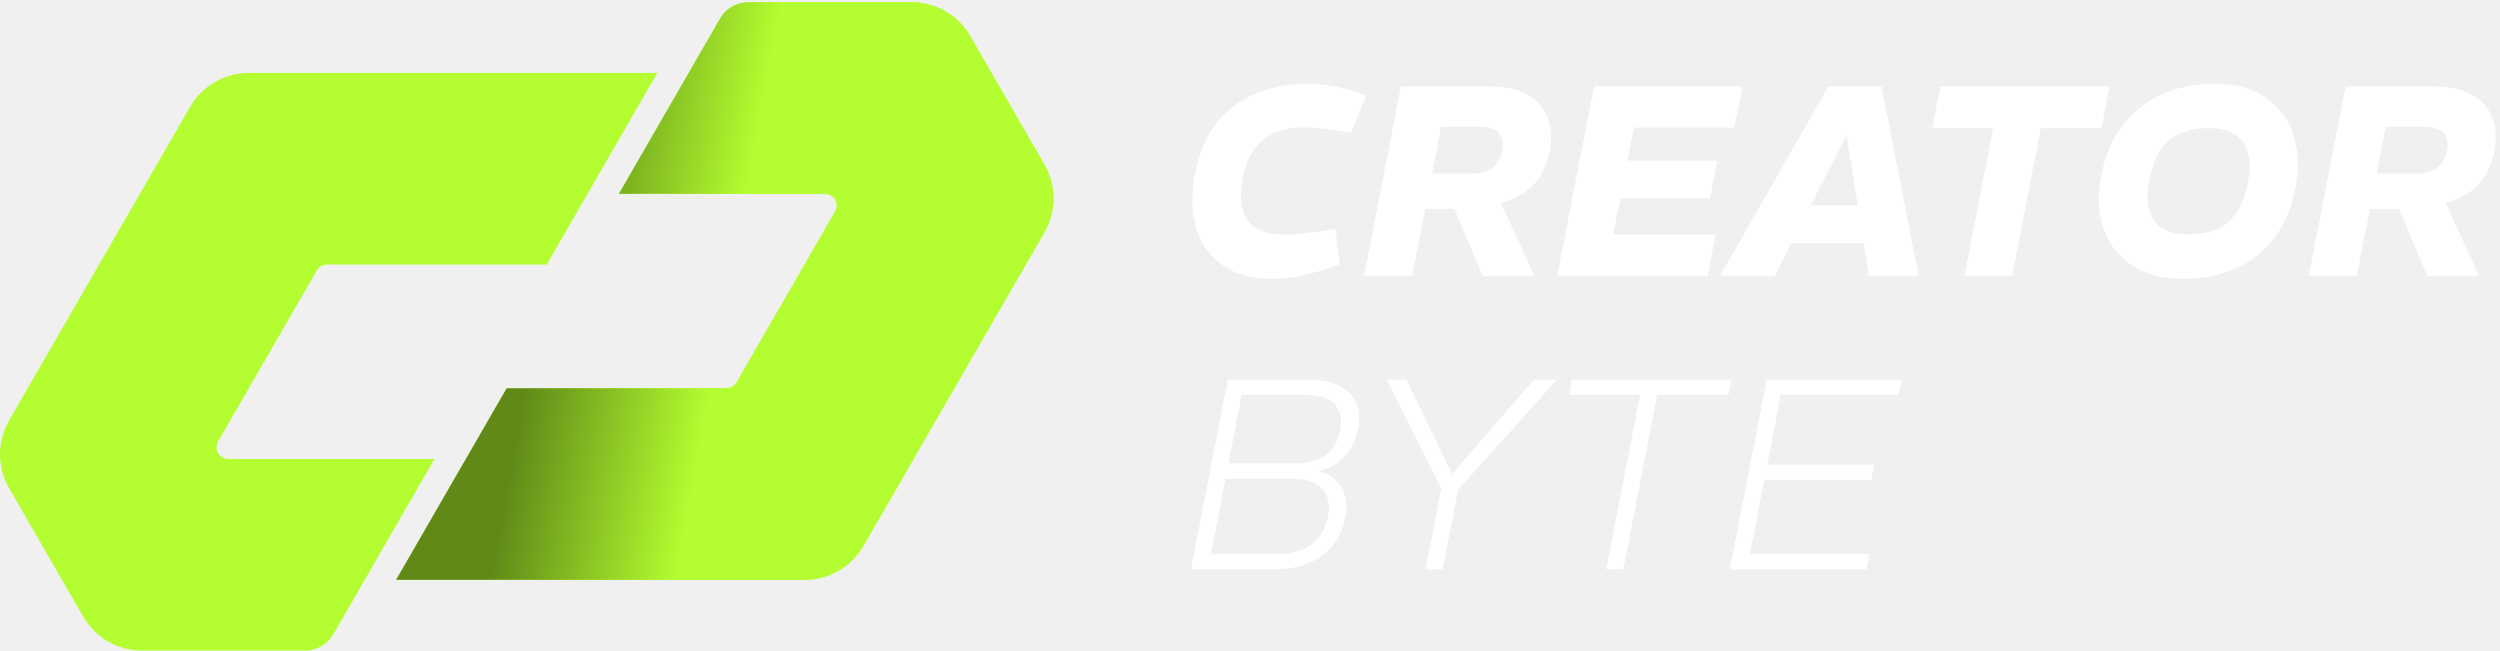
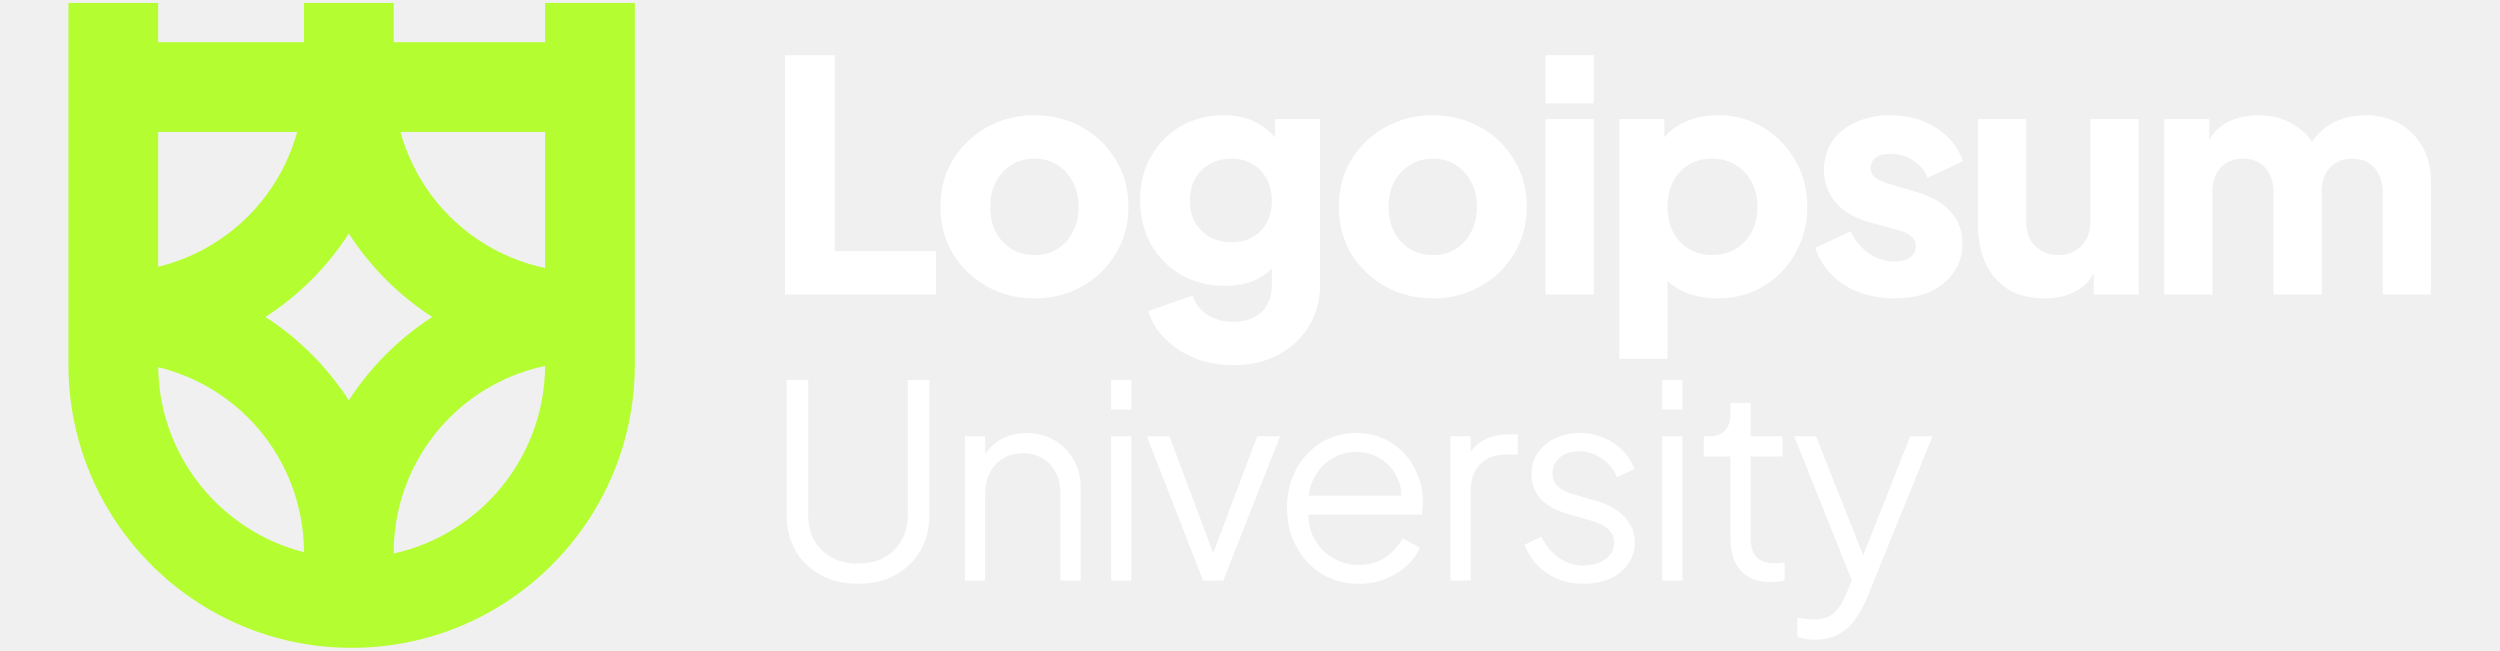
- <svg xmlns="http://www.w3.org/2000/svg" width="196" height="51" viewBox="0 0 196 51" fill="none">
-   <path d="M181.006 21.645L183.894 6.778H190.818C192.078 6.778 193.083 6.998 193.834 7.437C194.598 7.876 195.122 8.477 195.405 9.242C195.688 9.992 195.738 10.856 195.554 11.833C195.356 12.909 194.938 13.787 194.301 14.466C193.664 15.132 192.8 15.62 191.71 15.932C190.62 16.229 189.282 16.378 187.696 16.378H185.806L184.765 21.645H181.006ZM186.337 13.617H189.331C190.067 13.617 190.634 13.475 191.03 13.192C191.441 12.895 191.71 12.428 191.837 11.79C191.965 11.224 191.887 10.778 191.604 10.452C191.32 10.113 190.832 9.943 190.138 9.943H187.038L186.337 13.617ZM190.308 21.645L187.972 16.102L191.519 15.443L194.364 21.645H190.308Z" fill="white" />
-   <path d="M171.119 21.857C169.534 21.857 168.203 21.503 167.127 20.796C166.065 20.088 165.322 19.118 164.897 17.886C164.486 16.654 164.437 15.252 164.748 13.681C165.046 12.194 165.591 10.927 166.383 9.879C167.176 8.818 168.182 8.003 169.399 7.437C170.631 6.857 172.061 6.566 173.689 6.566C174.864 6.566 175.898 6.772 176.79 7.182C177.682 7.593 178.404 8.173 178.956 8.924C179.508 9.66 179.869 10.531 180.039 11.536C180.223 12.527 180.195 13.617 179.954 14.806C179.657 16.279 179.119 17.546 178.34 18.608C177.561 19.656 176.563 20.463 175.346 21.029C174.128 21.581 172.719 21.857 171.119 21.857ZM171.608 18.374C172.486 18.374 173.229 18.233 173.838 17.95C174.461 17.666 174.963 17.235 175.346 16.654C175.742 16.059 176.032 15.316 176.216 14.424C176.429 13.419 176.436 12.591 176.238 11.94C176.054 11.288 175.693 10.814 175.155 10.517C174.631 10.205 173.958 10.049 173.137 10.049C172.259 10.049 171.509 10.191 170.886 10.474C170.277 10.757 169.774 11.196 169.378 11.791C168.996 12.371 168.713 13.107 168.528 13.999C168.33 15.005 168.323 15.833 168.507 16.484C168.691 17.136 169.045 17.617 169.569 17.928C170.107 18.226 170.787 18.374 171.608 18.374Z" fill="white" />
-   <path d="M154.012 21.645L156.263 10.049H151.484L152.121 6.778H165.395L164.758 10.049H160.001L157.749 21.645H154.012Z" fill="white" />
-   <path d="M134.832 21.645L143.348 6.778H147.511L150.42 21.645H146.512L144.792 10.622H144.75L139.122 21.645H134.832ZM139.419 19.054L140.014 16.102H147.426L146.831 19.054H139.419Z" fill="white" />
-   <path d="M122.084 21.645L124.973 6.778H136.611L135.974 10.006H128.095L127.585 12.597H134.636L134.062 15.549H127.033L126.459 18.395H134.508L133.871 21.645H122.084Z" fill="white" />
-   <path d="M106.945 21.645L109.833 6.778H116.756C118.016 6.778 119.022 6.998 119.772 7.437C120.537 7.876 121.06 8.477 121.344 9.242C121.627 9.992 121.676 10.856 121.492 11.833C121.294 12.909 120.876 13.787 120.239 14.466C119.602 15.132 118.738 15.62 117.648 15.932C116.558 16.229 115.22 16.378 113.634 16.378H111.744L110.704 21.645H106.945ZM112.275 13.617H115.27C116.006 13.617 116.572 13.475 116.969 13.192C117.379 12.895 117.648 12.428 117.776 11.79C117.903 11.224 117.825 10.778 117.542 10.452C117.259 10.113 116.77 9.943 116.077 9.943H112.976L112.275 13.617ZM116.247 21.645L113.91 16.102L117.457 15.443L120.303 21.645H116.247Z" fill="white" />
-   <path d="M99.705 21.857C98.218 21.857 96.965 21.525 95.946 20.859C94.941 20.194 94.233 19.245 93.822 18.013C93.411 16.782 93.369 15.316 93.695 13.617C94.006 11.989 94.572 10.658 95.394 9.625C96.229 8.591 97.255 7.827 98.473 7.331C99.691 6.821 101.021 6.566 102.466 6.566C102.947 6.566 103.443 6.602 103.952 6.673C104.476 6.743 104.965 6.835 105.418 6.949C105.885 7.062 106.274 7.182 106.586 7.31L107.095 7.522L105.927 10.432L105.163 10.283C104.653 10.184 104.158 10.113 103.676 10.071C103.195 10.014 102.72 9.986 102.253 9.986C101.418 9.986 100.668 10.12 100.002 10.389C99.351 10.658 98.806 11.083 98.367 11.663C97.928 12.23 97.616 12.987 97.432 13.936C97.248 14.969 97.248 15.812 97.432 16.463C97.616 17.114 97.978 17.603 98.516 17.928C99.068 18.24 99.769 18.396 100.618 18.396C101.099 18.396 101.609 18.367 102.147 18.311C102.699 18.24 103.28 18.162 103.889 18.077L104.696 17.928L105.035 20.732L104.271 20.987C103.62 21.213 102.883 21.419 102.062 21.602C101.255 21.772 100.469 21.857 99.705 21.857Z" fill="white" />
-   <path d="M135.623 44.631L138.511 29.765H149.087L148.854 30.954H139.615L138.554 36.433H146.942L146.709 37.623H138.32L137.194 43.442H146.581L146.348 44.631H135.623Z" fill="white" />
-   <path d="M125.93 44.631L128.585 30.954H123L123.233 29.765H135.742L135.508 30.954H129.923L127.268 44.631H125.93Z" fill="white" />
-   <path d="M111.77 44.631L113.002 38.281L108.733 29.765H110.262L113.83 37.134H113.872L120.265 29.765H122.07L114.318 38.387L113.108 44.631H111.77Z" fill="white" />
-   <path d="M93.376 44.631L96.264 29.765H102.508C103.556 29.765 104.398 29.934 105.035 30.274C105.672 30.6 106.111 31.06 106.352 31.655C106.593 32.235 106.621 32.929 106.437 33.736C106.295 34.458 105.984 35.109 105.503 35.69C105.021 36.27 104.313 36.688 103.379 36.943V36.964C103.917 37.063 104.363 37.29 104.717 37.644C105.071 37.983 105.319 38.401 105.46 38.897C105.602 39.392 105.609 39.944 105.481 40.553C105.311 41.403 104.986 42.132 104.504 42.741C104.023 43.349 103.393 43.817 102.614 44.142C101.85 44.468 100.937 44.631 99.875 44.631H93.376ZM94.948 43.442H99.938C101.184 43.442 102.14 43.194 102.805 42.698C103.485 42.189 103.924 41.431 104.122 40.426C104.292 39.562 104.143 38.868 103.676 38.345C103.209 37.807 102.43 37.538 101.34 37.538H96.073L94.948 43.442ZM96.307 36.327H101.574C102.579 36.327 103.372 36.115 103.952 35.69C104.533 35.251 104.901 34.607 105.057 33.757C105.241 32.922 105.113 32.249 104.674 31.74C104.25 31.216 103.421 30.954 102.19 30.954H97.347L96.307 36.327Z" fill="white" />
-   <path d="M14.904 8.377C15.853 6.733 17.607 5.72 19.505 5.72H51.535L42.866 20.737H25.64C25.31 20.737 25.005 20.913 24.84 21.199L17.105 34.598C16.749 35.214 17.194 35.984 17.905 35.984H34.064L26.129 49.73C25.675 50.516 24.837 51.001 23.929 51.001H11.125C9.227 51.001 7.473 49.988 6.524 48.344L0.712 38.276C-0.237 36.632 -0.237 34.606 0.712 32.962L14.904 8.377Z" fill="#B4FD30" />
-   <path d="M67.686 42.799C66.737 44.443 64.983 45.456 63.085 45.456H31.055L39.724 30.44H56.95C57.28 30.44 57.585 30.264 57.75 29.977L65.485 16.578C65.841 15.962 65.396 15.192 64.685 15.192H48.526L56.461 1.446C56.915 0.66 57.754 0.176 58.661 0.176H71.465C73.363 0.176 75.117 1.189 76.066 2.833L81.878 12.901C82.827 14.545 82.827 16.57 81.878 18.214L67.686 42.799Z" fill="#B4FD30" />
-   <path d="M67.686 42.799C66.737 44.443 64.983 45.456 63.085 45.456H31.055L39.724 30.44H56.95C57.28 30.44 57.585 30.264 57.75 29.977L65.485 16.578C65.841 15.962 65.396 15.192 64.685 15.192H48.526L56.461 1.446C56.915 0.66 57.754 0.176 58.661 0.176H71.465C73.363 0.176 75.117 1.189 76.066 2.833L81.878 12.901C82.827 14.545 82.827 16.57 81.878 18.214L67.686 42.799Z" fill="url(#paint0_linear_16_1964)" />
-   <defs>
-     <linearGradient id="paint0_linear_16_1964" x1="78.524" y1="34.309" x2="41.633" y2="27.559" gradientUnits="userSpaceOnUse">
-       <stop offset="0.616" stop-color="#B4FD30" />
-       <stop offset="1" stop-color="#608918" />
-     </linearGradient>
-   </defs>
+ <svg xmlns="http://www.w3.org/2000/svg" width="196" height="51" viewBox="0 0 422 116" fill="none">
+   <path fill-rule="evenodd" clip-rule="evenodd" d="M16.301 7.522V0.522H0.301V65.022C0.301 92.912 22.91 115.522 50.801 115.522C78.691 115.522 101.301 92.912 101.301 65.022V0.522H85.301V7.522H58.301V0.522H42.301V7.522H16.301ZM42.301 98.467C27.498 94.716 16.51 81.397 16.304 65.477C18.009 65.89 19.684 66.435 21.312 67.11C25.437 68.818 29.185 71.323 32.342 74.48C35.5 77.637 38.004 81.385 39.713 85.51C41.414 89.618 42.294 94.02 42.301 98.467ZM43.656 63.166C46.162 65.672 48.388 68.43 50.301 71.392C52.214 68.43 54.44 65.672 56.945 63.166C59.451 60.661 62.209 58.435 65.171 56.522C62.209 54.608 59.451 52.382 56.945 49.877C54.44 47.371 52.214 44.613 50.301 41.651C48.388 44.613 46.162 47.371 43.656 49.877C41.151 52.382 38.392 54.608 35.43 56.522C38.392 58.435 41.151 60.661 43.656 63.166ZM85.3 65.25C85.194 81.627 73.677 95.296 58.301 98.704V98.522C58.301 94.057 59.18 89.635 60.889 85.51C62.597 81.385 65.102 77.637 68.259 74.48C71.416 71.323 75.165 68.818 79.29 67.11C81.236 66.303 83.248 65.682 85.3 65.25ZM41.088 23.522C40.714 24.883 40.255 26.223 39.713 27.533C38.004 31.658 35.5 35.406 32.342 38.563C29.185 41.72 25.437 44.225 21.312 45.934C19.683 46.608 18.007 47.154 16.301 47.567V23.522H41.088ZM85.301 47.793V23.522H59.514C59.887 24.883 60.346 26.223 60.889 27.533C62.597 31.658 65.102 35.406 68.259 38.563C71.416 41.72 75.165 44.225 79.29 45.934C81.236 46.74 83.249 47.361 85.301 47.793Z" fill="#B4FD30" />
+   <path d="M128.082 9.839V52.522H155.009V44.787H136.962V9.839H128.082Z" fill="#ffffff" />
+   <path d="M263.696 21.24V52.522H272.29V21.24H263.696Z" fill="#ffffff" />
+   <path d="M263.696 9.839V18.433H272.29V9.839H263.696Z" fill="#ffffff" />
+   <path fill-rule="evenodd" clip-rule="evenodd" d="M276.86 63.98V21.24H284.881V24.485C285.807 23.395 286.953 22.523 288.318 21.87C290.113 20.992 292.157 20.552 294.448 20.552C297.428 20.552 300.12 21.278 302.527 22.73C304.933 24.181 306.843 26.148 308.256 28.631C309.669 31.075 310.376 33.825 310.376 36.881C310.376 39.898 309.669 42.648 308.256 45.131C306.881 47.614 304.99 49.581 302.584 51.032C300.178 52.483 297.447 53.209 294.391 53.209C292.252 53.209 290.266 52.827 288.433 52.063C287.304 51.559 286.311 50.911 285.454 50.119V63.98H276.86ZM293.36 45.475C294.964 45.475 296.377 45.112 297.6 44.386C298.822 43.66 299.777 42.648 300.464 41.35C301.152 40.051 301.495 38.561 301.495 36.881C301.495 35.2 301.152 33.73 300.464 32.469C299.777 31.171 298.822 30.159 297.6 29.433C296.377 28.669 294.964 28.287 293.36 28.287C291.832 28.287 290.457 28.65 289.235 29.375C288.051 30.101 287.115 31.113 286.428 32.412C285.778 33.711 285.454 35.2 285.454 36.881C285.454 38.561 285.778 40.051 286.428 41.35C287.115 42.648 288.051 43.66 289.235 44.386C290.457 45.112 291.832 45.475 293.36 45.475Z" fill="#ffffff" />
+   <path d="M316.956 50.803C319.515 52.407 322.513 53.209 325.951 53.209C328.395 53.209 330.515 52.808 332.31 52.006C334.105 51.166 335.499 50.02 336.493 48.569C337.524 47.117 338.039 45.417 338.039 43.469C338.039 41.216 337.352 39.325 335.977 37.797C334.602 36.231 332.616 35.067 330.019 34.303L325.034 32.813C324.27 32.584 323.621 32.336 323.086 32.068C322.59 31.801 322.227 31.495 321.998 31.152C321.768 30.808 321.654 30.426 321.654 30.006C321.654 29.204 321.959 28.573 322.57 28.115C323.22 27.657 324.098 27.428 325.206 27.428C326.734 27.428 328.09 27.829 329.274 28.631C330.496 29.395 331.336 30.426 331.795 31.724L338.154 28.745C337.199 26.148 335.557 24.143 333.227 22.73C330.935 21.278 328.262 20.552 325.206 20.552C322.876 20.552 320.814 20.973 319.018 21.813C317.223 22.615 315.829 23.742 314.836 25.193C313.843 26.645 313.346 28.344 313.346 30.292C313.346 32.508 314.034 34.436 315.409 36.079C316.784 37.683 318.751 38.848 321.31 39.574L326.638 41.063C327.326 41.254 327.899 41.483 328.357 41.751C328.815 42.018 329.159 42.324 329.388 42.667C329.617 42.973 329.732 43.355 329.732 43.813C329.732 44.692 329.407 45.379 328.758 45.876C328.109 46.372 327.173 46.62 325.951 46.62C324.27 46.62 322.742 46.143 321.367 45.188C319.992 44.233 318.904 42.916 318.102 41.235L311.8 44.214C312.716 46.964 314.435 49.16 316.956 50.803Z" fill="#ffffff" />
+   <path d="M374.035 52.522V21.24H382.056V25.019C382.643 23.875 383.464 22.96 384.52 22.271C386.277 21.125 388.377 20.552 390.822 20.552C393.419 20.552 395.692 21.221 397.64 22.558C398.798 23.315 399.703 24.229 400.355 25.298C401.183 24.088 402.169 23.117 403.312 22.386C405.221 21.164 407.456 20.552 410.015 20.552C412.268 20.552 414.254 21.049 415.973 22.042C417.73 23.035 419.105 24.429 420.098 26.224C421.091 27.981 421.588 30.044 421.588 32.412V52.522H412.994V34.245C412.994 33.023 412.765 31.973 412.307 31.094C411.886 30.216 411.275 29.528 410.473 29.032C409.671 28.535 408.697 28.287 407.551 28.287C406.444 28.287 405.47 28.535 404.629 29.032C403.827 29.528 403.197 30.216 402.739 31.094C402.319 31.973 402.108 33.023 402.108 34.245V52.522H393.515V34.245C393.515 33.023 393.285 31.973 392.827 31.094C392.407 30.216 391.796 29.528 390.994 29.032C390.192 28.535 389.218 28.287 388.072 28.287C386.964 28.287 385.99 28.535 385.15 29.032C384.348 29.528 383.718 30.216 383.259 31.094C382.839 31.973 382.629 33.023 382.629 34.245V52.522H374.035Z" fill="#ffffff" />
+   <path d="M352.686 53.209C350.165 53.209 348.007 52.674 346.212 51.605C344.455 50.497 343.118 48.969 342.202 47.022C341.285 45.074 340.827 42.801 340.827 40.204V21.24H349.421V39.516C349.421 40.7 349.65 41.751 350.108 42.667C350.605 43.546 351.292 44.233 352.171 44.73C353.049 45.226 354.042 45.475 355.15 45.475C356.296 45.475 357.289 45.226 358.129 44.73C359.007 44.233 359.676 43.546 360.134 42.667C360.631 41.751 360.879 40.7 360.879 39.516V21.24H369.473V52.522H361.452V48.715C360.723 50.088 359.691 51.147 358.358 51.891C356.754 52.77 354.863 53.209 352.686 53.209Z" fill="#ffffff" />
+   <path fill-rule="evenodd" clip-rule="evenodd" d="M243.622 53.209C240.529 53.209 237.702 52.503 235.143 51.089C232.622 49.676 230.598 47.747 229.07 45.303C227.581 42.82 226.836 40.013 226.836 36.881C226.836 33.711 227.581 30.903 229.07 28.459C230.598 26.014 232.622 24.085 235.143 22.672C237.702 21.259 240.529 20.552 243.622 20.552C246.716 20.552 249.524 21.259 252.044 22.672C254.565 24.085 256.571 26.014 258.06 28.459C259.588 30.903 260.352 33.711 260.352 36.881C260.352 40.013 259.588 42.82 258.06 45.303C256.571 47.747 254.565 49.676 252.044 51.089C249.524 52.503 246.716 53.209 243.622 53.209ZM243.622 45.475C245.188 45.475 246.544 45.112 247.69 44.386C248.874 43.66 249.791 42.648 250.44 41.35C251.128 40.051 251.472 38.561 251.472 36.881C251.472 35.2 251.128 33.73 250.44 32.469C249.791 31.171 248.874 30.159 247.69 29.433C246.544 28.669 245.188 28.287 243.622 28.287C242.056 28.287 240.681 28.669 239.497 29.433C238.313 30.159 237.378 31.171 236.69 32.469C236.041 33.73 235.716 35.2 235.716 36.881C235.716 38.561 236.041 40.051 236.69 41.35C237.378 42.648 238.313 43.66 239.497 44.386C240.681 45.112 242.056 45.475 243.622 45.475Z" fill="#ffffff" />
+   <path fill-rule="evenodd" clip-rule="evenodd" d="M201.316 63.923C203.378 64.725 205.613 65.126 208.019 65.126C211.036 65.126 213.691 64.515 215.982 63.293C218.312 62.07 220.146 60.371 221.483 58.194C222.819 56.055 223.488 53.61 223.488 50.86V21.24H215.467V24.526C214.523 23.418 213.453 22.552 212.258 21.927C210.578 21.011 208.611 20.552 206.357 20.552C203.493 20.552 200.934 21.202 198.68 22.5C196.427 23.799 194.651 25.594 193.352 27.886C192.053 30.139 191.404 32.737 191.404 35.678C191.404 38.619 192.053 41.254 193.352 43.584C194.651 45.876 196.446 47.69 198.737 49.027C201.029 50.325 203.626 50.975 206.529 50.975C208.783 50.975 210.75 50.555 212.43 49.714C213.341 49.238 214.162 48.633 214.894 47.899V50.86C214.894 52.197 214.607 53.362 214.035 54.355C213.5 55.348 212.717 56.093 211.686 56.589C210.654 57.124 209.432 57.392 208.019 57.392C206.224 57.392 204.677 56.971 203.378 56.131C202.079 55.291 201.22 54.145 200.8 52.694L192.836 55.501C193.486 57.449 194.536 59.129 195.987 60.543C197.477 61.994 199.253 63.121 201.316 63.923ZM211.514 42.266C210.444 42.877 209.184 43.183 207.732 43.183C206.281 43.183 204.982 42.877 203.836 42.266C202.729 41.617 201.85 40.739 201.201 39.631C200.59 38.523 200.284 37.244 200.284 35.792C200.284 34.303 200.59 33.004 201.201 31.896C201.85 30.75 202.729 29.872 203.836 29.261C204.982 28.612 206.281 28.287 207.732 28.287C209.146 28.287 210.387 28.612 211.456 29.261C212.526 29.872 213.366 30.75 213.977 31.896C214.588 33.004 214.894 34.303 214.894 35.792C214.894 37.282 214.588 38.581 213.977 39.688C213.404 40.796 212.583 41.655 211.514 42.266Z" fill="#ffffff" />
+   <path fill-rule="evenodd" clip-rule="evenodd" d="M172.591 53.209C169.497 53.209 166.671 52.503 164.112 51.089C161.591 49.676 159.567 47.747 158.039 45.303C156.549 42.82 155.804 40.013 155.804 36.881C155.804 33.711 156.549 30.903 158.039 28.459C159.567 26.014 161.591 24.085 164.112 22.672C166.671 21.259 169.497 20.552 172.591 20.552C175.685 20.552 178.492 21.259 181.013 22.672C183.534 24.085 185.539 26.014 187.029 28.459C188.557 30.903 189.32 33.711 189.32 36.881C189.32 40.013 188.557 42.82 187.029 45.303C185.539 47.747 183.534 49.676 181.013 51.089C178.492 52.503 175.685 53.209 172.591 53.209ZM172.591 45.475C174.157 45.475 175.513 45.112 176.659 44.386C177.843 43.66 178.76 42.648 179.409 41.35C180.096 40.051 180.44 38.561 180.44 36.881C180.44 35.2 180.096 33.73 179.409 32.469C178.76 31.171 177.843 30.159 176.659 29.433C175.513 28.669 174.157 28.287 172.591 28.287C171.025 28.287 169.65 28.669 168.466 29.433C167.282 30.159 166.346 31.171 165.659 32.469C165.009 33.73 164.685 35.2 164.685 36.881C164.685 38.561 165.009 40.051 165.659 41.35C166.346 42.648 167.282 43.66 168.466 44.386C169.65 45.112 171.025 45.475 172.591 45.475Z" fill="#ffffff" />
+   <path d="M134.429 102.514C136.349 103.57 138.573 104.098 141.101 104.098C143.661 104.098 145.885 103.57 147.773 102.514C149.693 101.458 151.181 100.018 152.237 98.194C153.293 96.338 153.821 94.226 153.821 91.858V67.762H149.981V91.858C149.981 93.586 149.597 95.106 148.829 96.418C148.093 97.698 147.053 98.706 145.709 99.442C144.397 100.146 142.861 100.498 141.101 100.498C139.341 100.498 137.789 100.146 136.445 99.442C135.133 98.706 134.093 97.698 133.325 96.418C132.589 95.106 132.221 93.586 132.221 91.858V67.762H128.381V91.858C128.381 94.226 128.909 96.338 129.965 98.194C131.021 100.018 132.509 101.458 134.429 102.514Z" fill="#ffffff" />
+   <path d="M186.242 77.794V103.522H189.842V77.794H186.242Z" fill="#ffffff" />
+   <path d="M186.242 67.762V73.042H189.842V67.762H186.242Z" fill="#ffffff" />
+   <path d="M284.511 103.522V77.794H288.111V103.522H284.511Z" fill="#ffffff" />
+   <path d="M284.511 73.042V67.762H288.111V73.042H284.511Z" fill="#ffffff" />
+   <path d="M298.551 101.794C299.799 103.138 301.575 103.81 303.879 103.81C304.167 103.81 304.551 103.778 305.031 103.714C305.511 103.682 305.943 103.618 306.327 103.522V100.306C306.071 100.338 305.767 100.37 305.415 100.402C305.063 100.434 304.759 100.45 304.503 100.45C303.447 100.45 302.599 100.258 301.959 99.874C301.351 99.49 300.919 98.978 300.663 98.338C300.407 97.666 300.279 96.898 300.279 96.034V81.394H305.943V77.794H300.279V71.842H296.679V74.002C296.679 75.09 296.359 76.002 295.719 76.738C295.079 77.442 294.215 77.794 293.127 77.794H291.927V81.394H296.679V96.034C296.679 98.53 297.303 100.45 298.551 101.794Z" fill="#ffffff" />
+   <path d="M310.153 113.938C310.697 114.034 311.225 114.082 311.737 114.082C313.433 114.082 314.873 113.73 316.057 113.026C317.241 112.354 318.217 111.458 318.985 110.338C319.785 109.218 320.441 108.034 320.953 106.786L332.713 77.794H328.729L320.351 99.031L311.929 77.794H308.041L318.331 103.541L317.401 105.73C316.601 107.586 315.785 108.834 314.953 109.474C314.121 110.146 312.921 110.482 311.353 110.482C310.841 110.482 310.329 110.434 309.817 110.338C309.337 110.274 308.937 110.226 308.617 110.194V113.554C309.129 113.746 309.641 113.874 310.153 113.938Z" fill="#ffffff" />
+   <path d="M263.977 102.226C265.833 103.474 267.993 104.098 270.457 104.098C272.249 104.098 273.833 103.794 275.209 103.186C276.585 102.546 277.657 101.666 278.425 100.546C279.225 99.426 279.625 98.162 279.625 96.754C279.625 95.026 279.033 93.522 277.849 92.242C276.697 90.962 275.081 90.018 273.001 89.41L268.729 88.162C268.281 88.034 267.753 87.842 267.145 87.586C266.569 87.33 266.057 86.946 265.609 86.434C265.161 85.922 264.937 85.234 264.937 84.37C264.937 83.25 265.369 82.322 266.233 81.586C267.097 80.85 268.249 80.482 269.689 80.482C271.161 80.482 272.489 80.898 273.673 81.73C274.889 82.53 275.817 83.65 276.457 85.09L279.529 83.65C278.793 81.634 277.529 80.066 275.737 78.946C273.977 77.794 272.009 77.218 269.833 77.218C268.233 77.218 266.777 77.522 265.465 78.13C264.153 78.738 263.113 79.602 262.345 80.722C261.577 81.842 261.193 83.154 261.193 84.658C261.193 86.258 261.721 87.666 262.777 88.882C263.833 90.098 265.545 91.042 267.913 91.714L271.609 92.77C272.121 92.898 272.713 93.106 273.385 93.394C274.057 93.682 274.649 94.098 275.161 94.642C275.673 95.154 275.929 95.858 275.929 96.754C275.929 97.97 275.401 98.962 274.345 99.73C273.289 100.466 271.993 100.834 270.457 100.834C268.857 100.834 267.385 100.37 266.041 99.442C264.729 98.514 263.705 97.266 262.969 95.698L259.945 97.138C260.777 99.282 262.121 100.978 263.977 102.226Z" fill="#ffffff" />
+   <path d="M246.75 103.522V77.794H250.35V80.577C250.924 79.74 251.676 79.052 252.606 78.514C253.854 77.81 255.358 77.458 257.118 77.458H258.75V81.058H256.494C254.638 81.058 253.15 81.634 252.03 82.786C250.91 83.938 250.35 85.57 250.35 87.682V103.522H246.75Z" fill="#ffffff" />
+   <path fill-rule="evenodd" clip-rule="evenodd" d="M223.843 102.37C225.795 103.522 227.971 104.098 230.371 104.098C232.131 104.098 233.731 103.81 235.171 103.234C236.643 102.626 237.907 101.842 238.963 100.882C240.019 99.89 240.803 98.818 241.315 97.666L238.243 96.034C237.443 97.378 236.403 98.498 235.123 99.394C233.843 100.29 232.259 100.738 230.371 100.738C228.739 100.738 227.203 100.322 225.763 99.49C224.355 98.658 223.235 97.49 222.403 95.986C221.756 94.745 221.423 93.337 221.404 91.762H241.651C241.715 91.346 241.763 90.946 241.795 90.562C241.827 90.146 241.843 89.778 241.843 89.458C241.843 87.922 241.571 86.434 241.027 84.994C240.483 83.522 239.699 82.21 238.675 81.058C237.651 79.874 236.403 78.946 234.931 78.274C233.491 77.57 231.843 77.218 229.987 77.218C227.651 77.218 225.539 77.794 223.651 78.946C221.795 80.098 220.323 81.682 219.235 83.698C218.147 85.682 217.603 87.97 217.603 90.562C217.603 93.154 218.163 95.474 219.283 97.522C220.403 99.57 221.923 101.186 223.843 102.37ZM237.984 88.402H221.461C221.58 87.267 221.878 86.243 222.355 85.33C223.123 83.826 224.179 82.658 225.523 81.826C226.899 80.994 228.387 80.578 229.987 80.578C231.587 80.578 233.027 80.994 234.307 81.826C235.587 82.626 236.563 83.73 237.235 85.138C237.741 86.126 237.99 87.215 237.984 88.402Z" fill="#ffffff" />
+   <path d="M202.635 103.522L192.603 77.794H196.635L204.437 98.628L212.283 77.794H216.363L206.235 103.522H202.635Z" fill="#ffffff" />
+   <path d="M160.166 103.522V77.794H163.766V80.98C164.365 80.057 165.133 79.283 166.07 78.658C167.542 77.698 169.238 77.218 171.158 77.218C172.982 77.218 174.614 77.634 176.054 78.466C177.526 79.298 178.678 80.45 179.51 81.922C180.374 83.362 180.806 84.994 180.806 86.818V103.522H177.206V88.21C177.206 86.642 176.918 85.314 176.342 84.226C175.798 83.138 175.014 82.306 173.99 81.73C172.998 81.122 171.846 80.818 170.534 80.818C169.222 80.818 168.054 81.122 167.03 81.73C166.006 82.306 165.206 83.154 164.63 84.274C164.054 85.362 163.766 86.674 163.766 88.21V103.522H160.166Z" fill="#ffffff" />
</svg>
